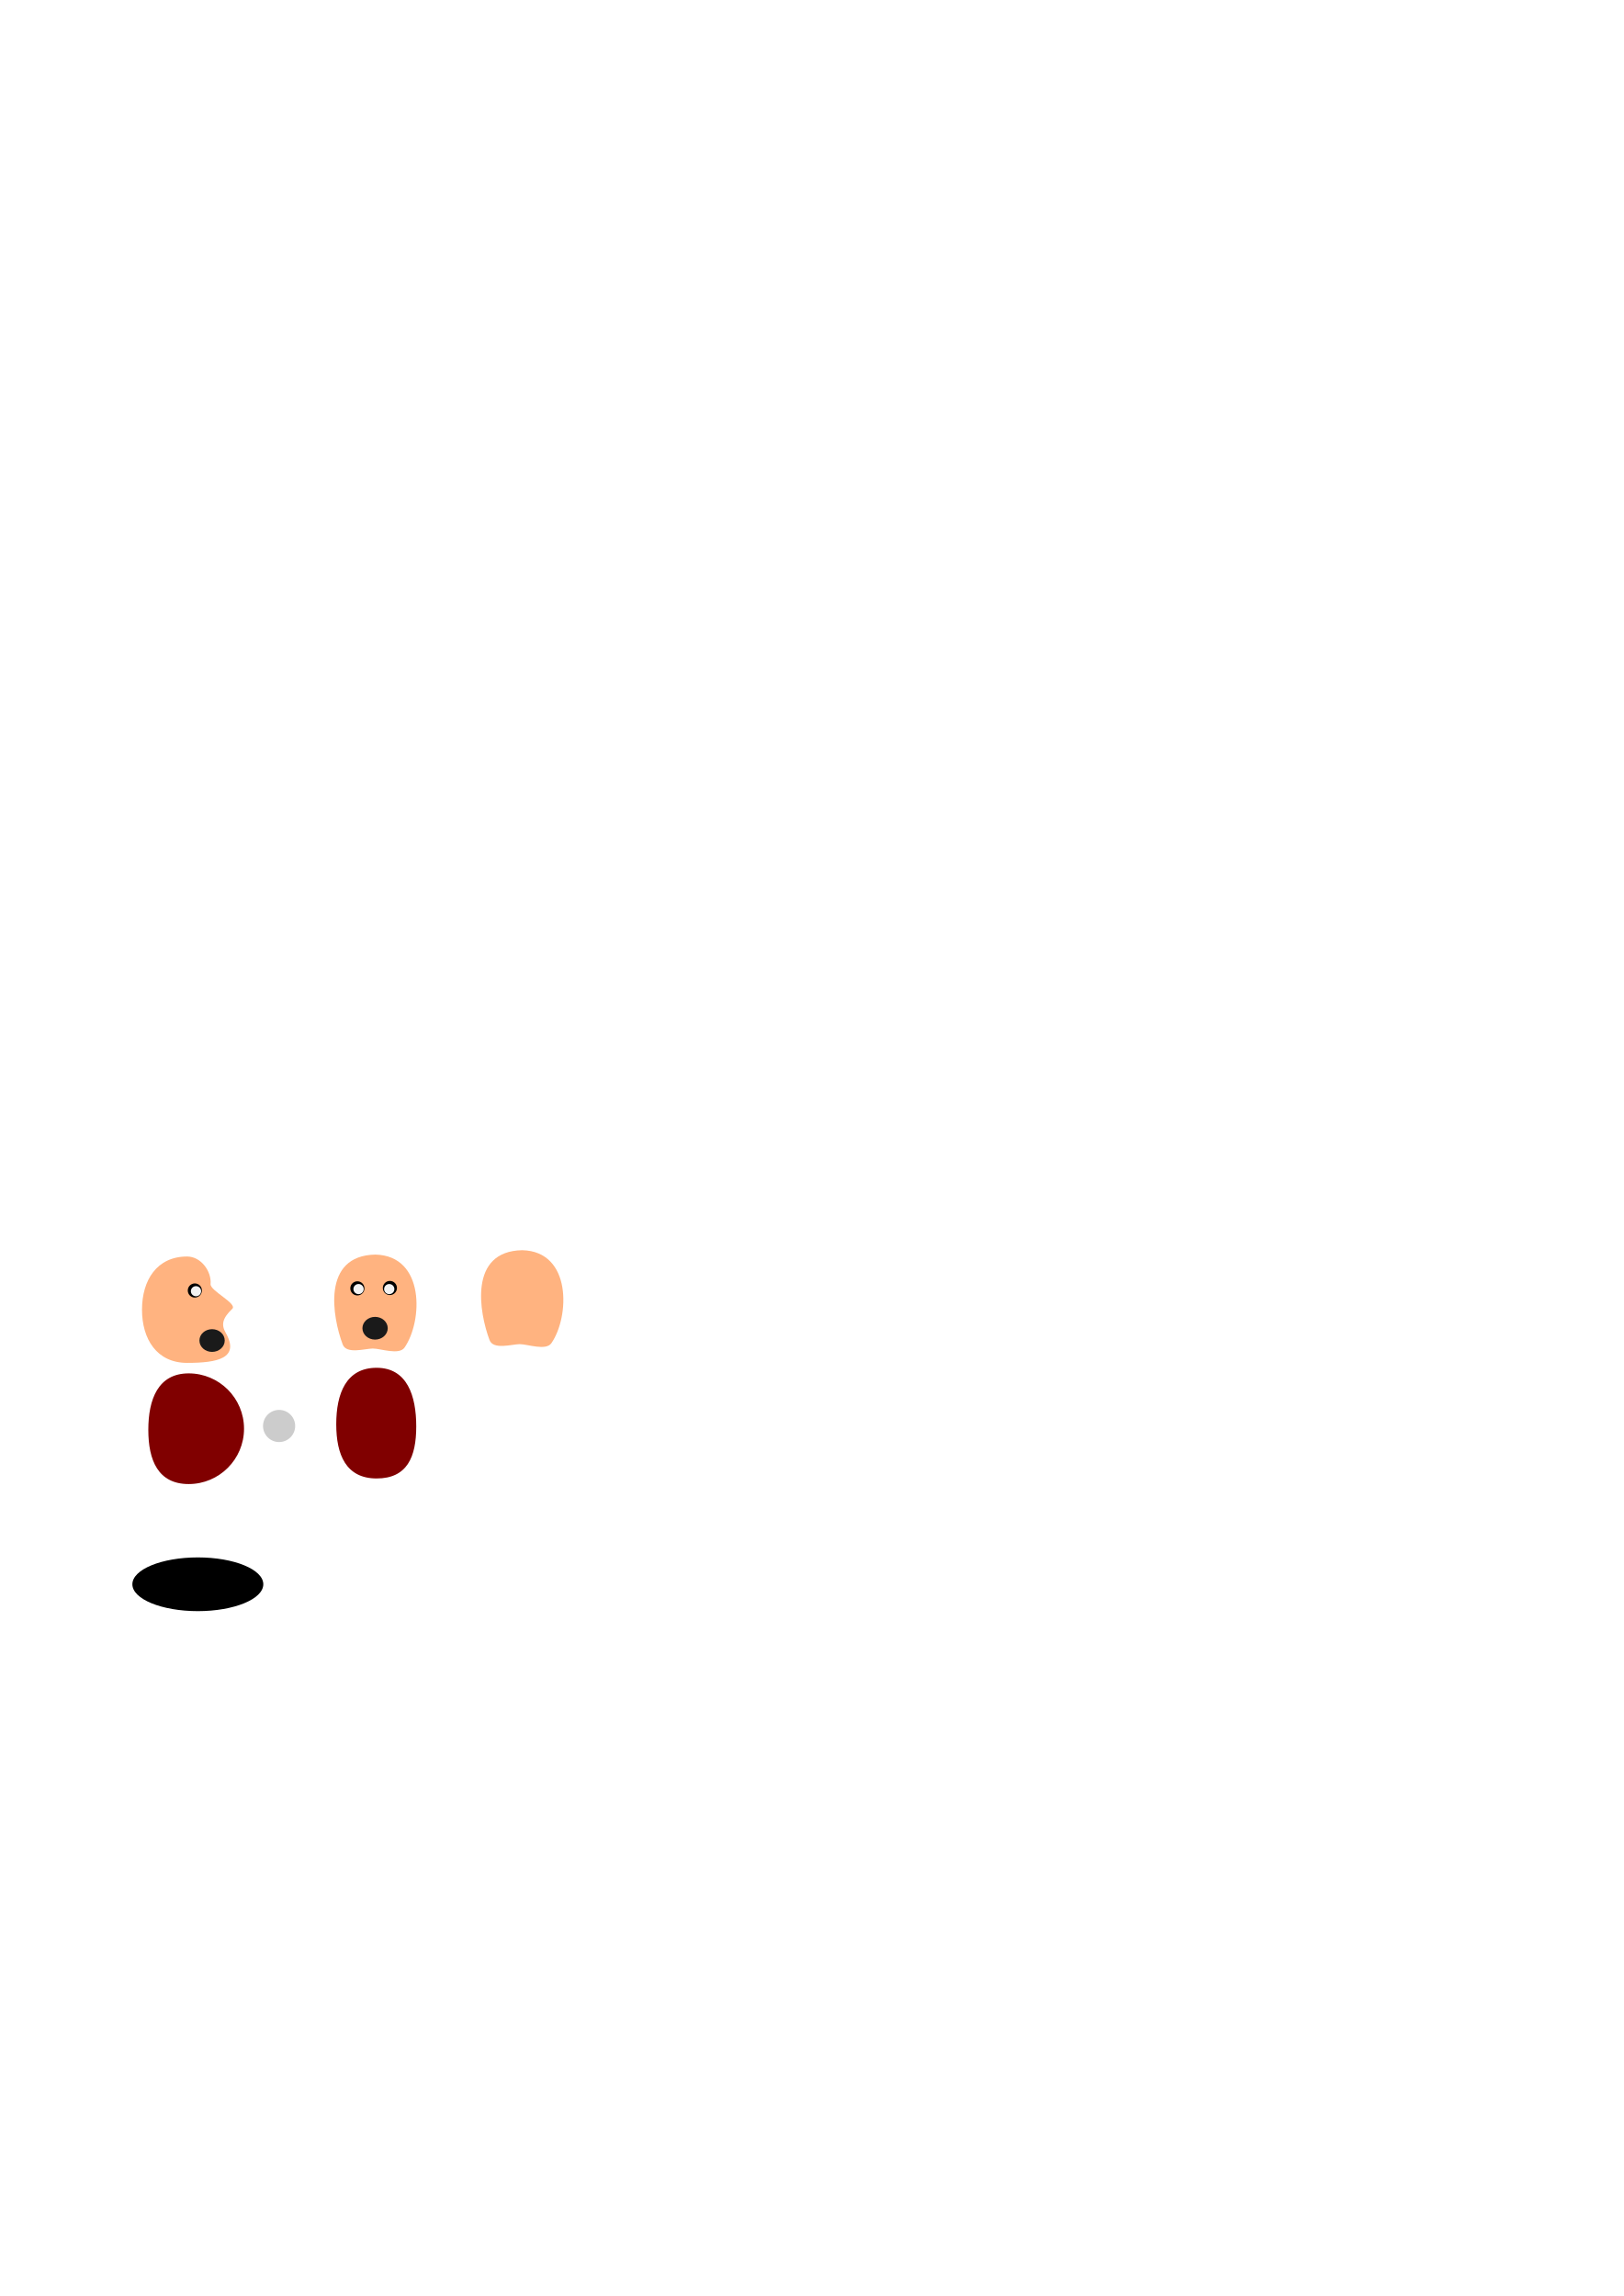
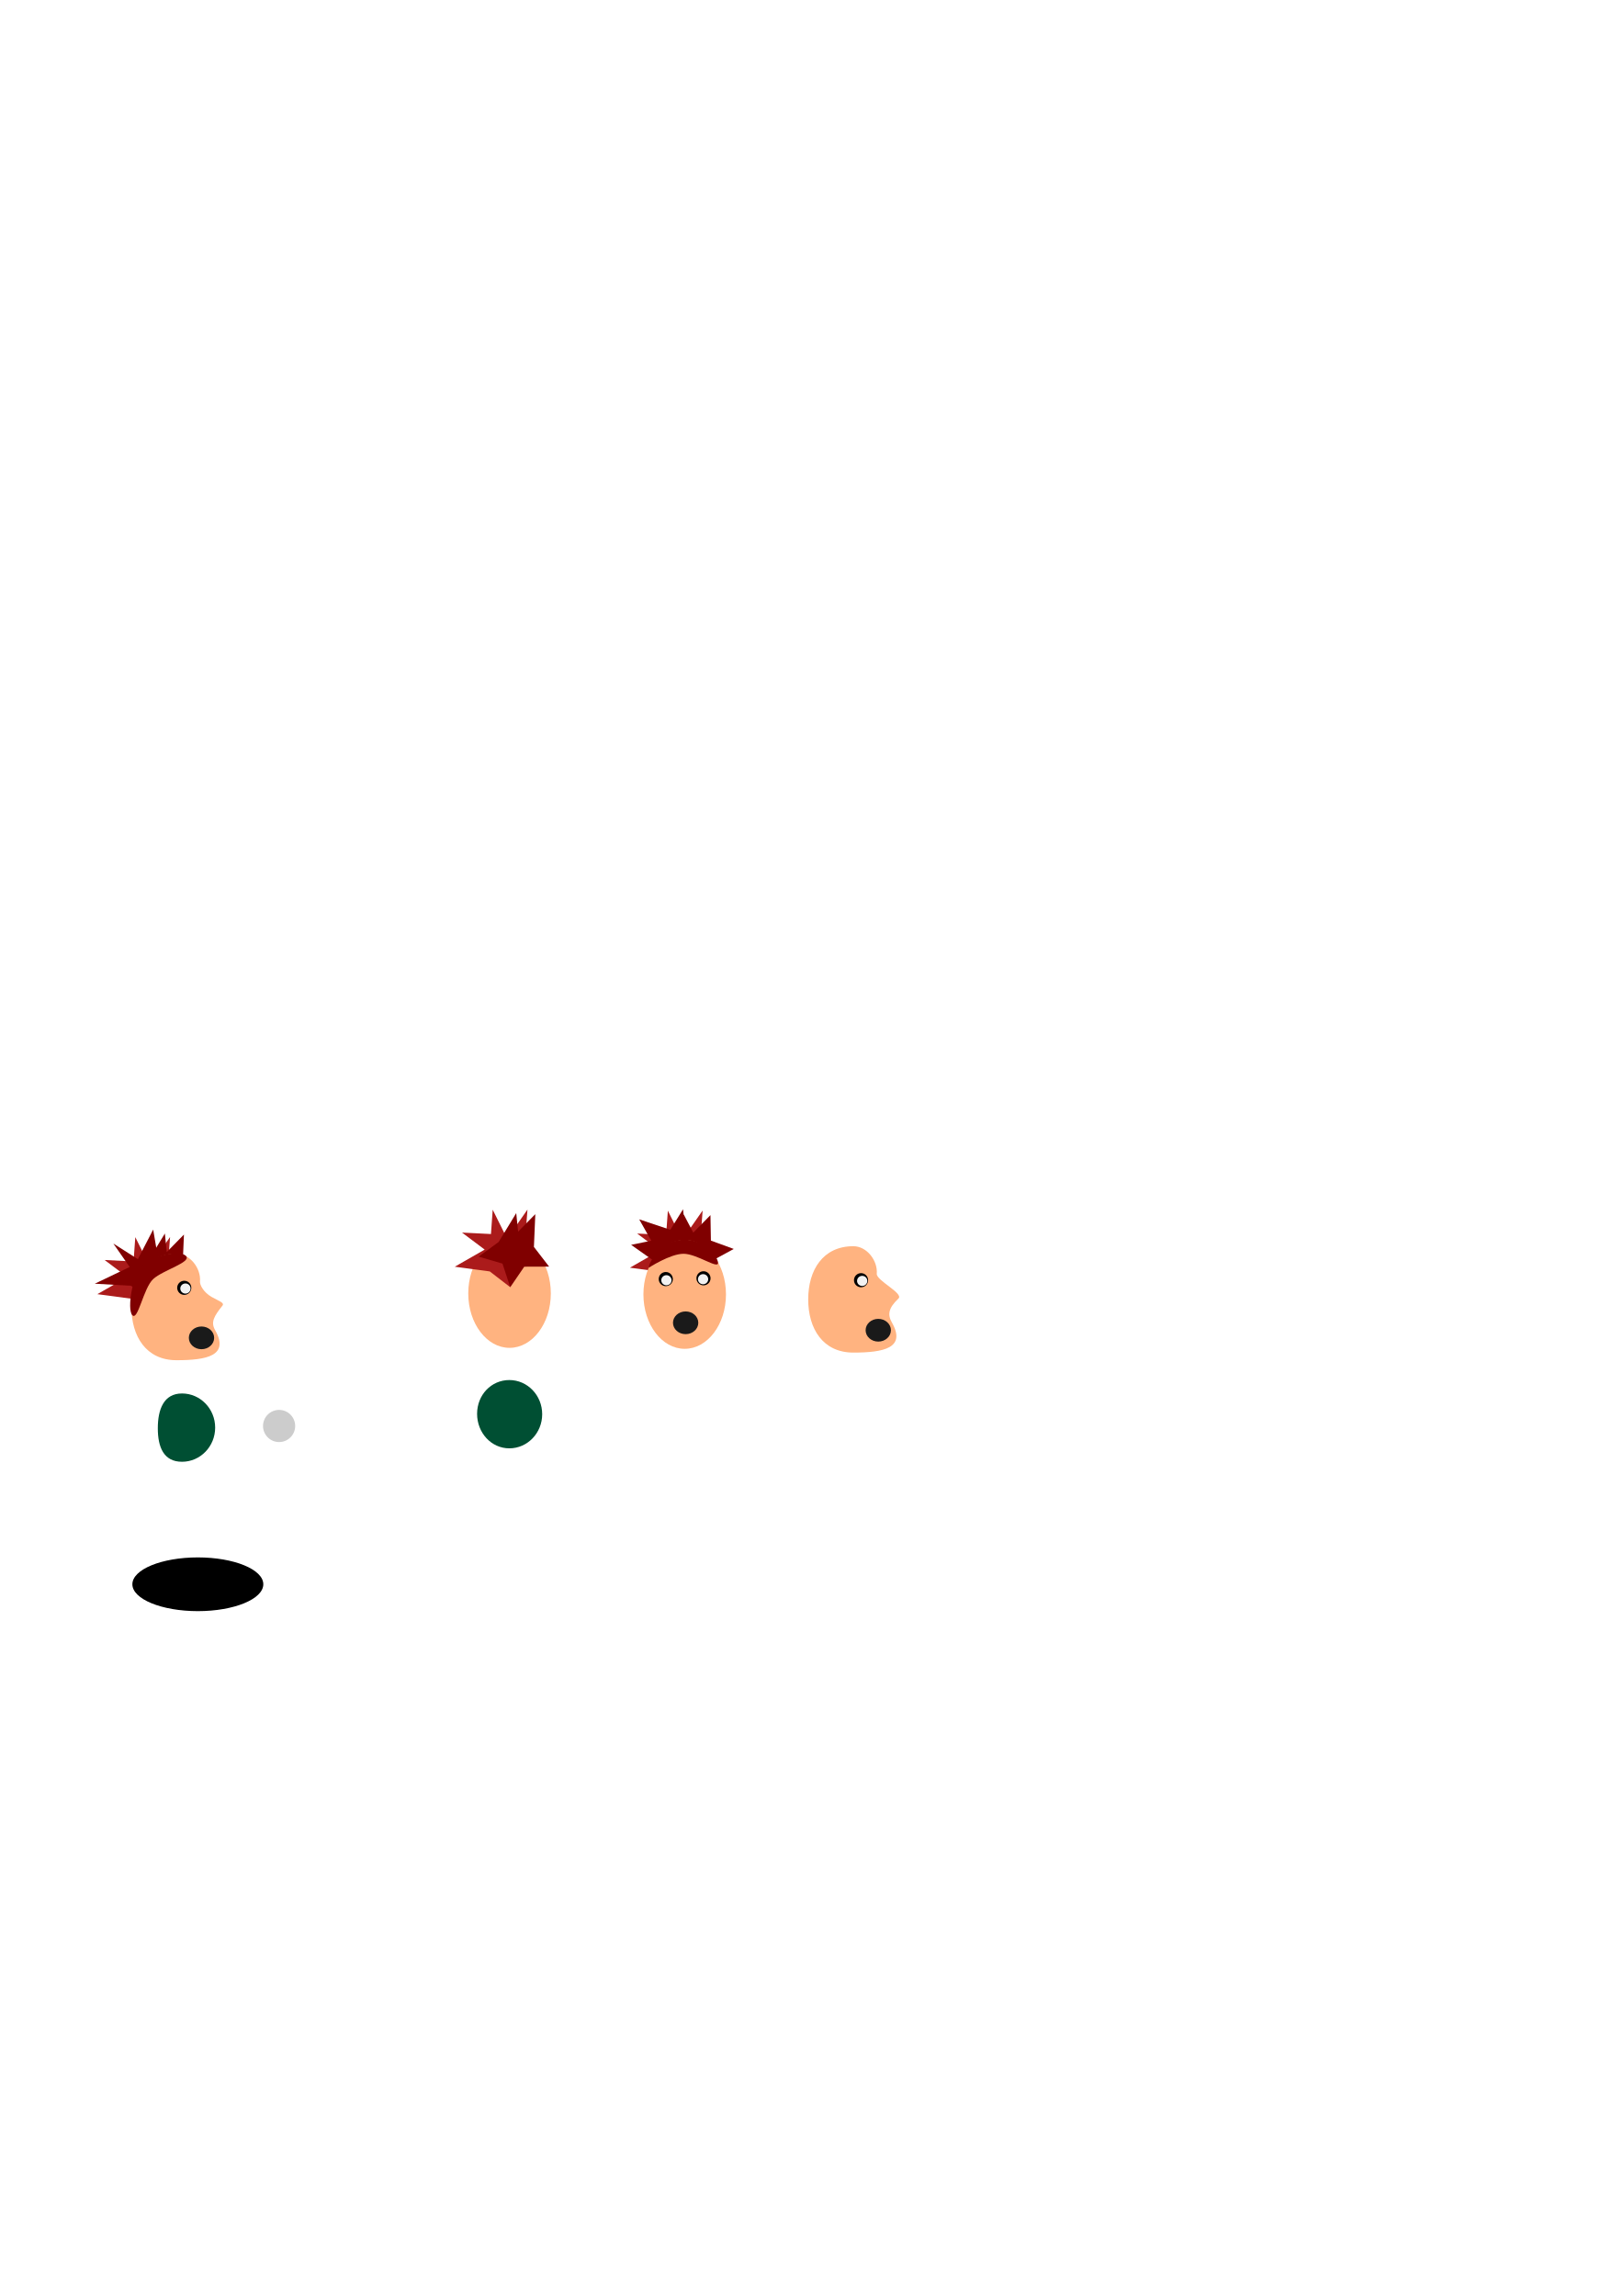
<svg xmlns="http://www.w3.org/2000/svg" width="210mm" height="297mm" viewBox="0 0 210 297" version="1.1" id="svg8">
  <defs id="defs2" />
  <g id="layer1">
    <ellipse style="fill:#000000;fill-opacity:1;fill-rule:nonzero;stroke-width:0;stroke-miterlimit:4;stroke-dasharray:none" id="path3394" cx="25.587" cy="204.934" rx="8.467" ry="3.475" />
-     <path style="fill:#800000;fill-opacity:1;fill-rule:nonzero;stroke-width:0;stroke-miterlimit:4;stroke-dasharray:none" d="m 31.561,184.812 c 3e-6,3.953 -3.205,7.158 -7.158,7.158 -3.953,0 -5.221,-3.063 -5.221,-7.016 2e-6,-3.953 1.268,-7.3 5.221,-7.3 3.953,0 7.158,3.205 7.158,7.158 z" id="path5285" />
+     <path style="fill:#004f33;fill-opacity:1;fill-rule:nonzero;stroke-width:0;stroke-miterlimit:4;stroke-dasharray:none" d="m 27.828,184.67 c 1e-6,2.44 -1.92,4.418 -4.289,4.418 -2.369,0 -3.128,-1.89 -3.128,-4.33 10e-7,-2.44 0.76,-4.505 3.128,-4.505 2.369,0 4.289,1.978 4.289,4.418 z" id="path5285" />
    <circle style="fill:#cccccc;fill-opacity:1;fill-rule:nonzero;stroke-width:0;stroke-miterlimit:4;stroke-dasharray:none" id="path5290" cx="36.097" cy="184.458" r="2.079" />
-     <path style="fill:#ffb380;fill-opacity:1;fill-rule:nonzero;stroke-width:0;stroke-miterlimit:4;stroke-dasharray:none" d="m 29.189,172.404 c 1.881,3.301 -1.067,3.892 -4.99,3.892 -3.923,0 -5.833,-3.08 -5.833,-6.88 0,-3.799 1.909,-6.88 5.833,-6.88 1.794,0 3.178,1.915 3.035,3.567 -0.074,0.864 3.509,2.53 2.807,3.199 -1.286,1.226 -1.445,2.06 -0.852,3.1 z" id="path5280" />
-     <circle style="fill:#000000;fill-opacity:1;fill-rule:nonzero;stroke-width:0;stroke-miterlimit:4;stroke-dasharray:none" id="path5292" cx="25.2" cy="166.932" r="0.914" />
-     <ellipse cy="167.024" cx="25.35" id="circle5294" style="fill:#f2f2f2;fill-opacity:1;fill-rule:nonzero;stroke-width:0;stroke-miterlimit:4;stroke-dasharray:none" rx="0.664" ry="0.655" />
-     <ellipse style="fill:#1a1a1a;fill-opacity:1;fill-rule:nonzero;stroke-width:0;stroke-miterlimit:4;stroke-dasharray:none" id="path5296" cx="27.429" cy="173.405" rx="1.637" ry="1.47" />
-     <path id="path2845" d="m 53.835,184.514 c 0,3.953 -1.173,6.733 -5.126,6.733 -3.953,0 -5.221,-3.063 -5.221,-7.016 2e-6,-3.953 1.268,-7.3 5.221,-7.3 3.953,0 5.126,3.63 5.126,7.583 z" style="fill:#800000;fill-opacity:1;fill-rule:nonzero;stroke-width:0;stroke-miterlimit:4;stroke-dasharray:none" />
-     <g id="g2919" transform="translate(-45.73512,-1.322917)">
-       <path style="fill:#ffb380;fill-opacity:1;fill-rule:nonzero;stroke-width:0;stroke-miterlimit:4;stroke-dasharray:none" d="m 93.956,175.762 c -1.054,0.017 -3.416,0.769 -3.903,-0.534 -1.317,-3.528 -2.758,-11.494 4.233,-11.618 6.441,0.151 6.131,8.626 3.768,12.029 -0.703,1.012 -3.089,0.123 -4.099,0.124 z" id="path2849" />
-       <circle style="fill:#000000;fill-opacity:1;fill-rule:nonzero;stroke-width:0;stroke-miterlimit:4;stroke-dasharray:none" id="circle2867" cx="91.956" cy="167.979" r="0.914" />
-       <ellipse cy="168.071" cx="92.106" id="ellipse2869" style="fill:#f2f2f2;fill-opacity:1;fill-rule:nonzero;stroke-width:0;stroke-miterlimit:4;stroke-dasharray:none" rx="0.664" ry="0.655" />
-       <circle r="0.914" cy="167.931" cx="96.161" id="circle2871" style="fill:#000000;fill-opacity:1;fill-rule:nonzero;stroke-width:0;stroke-miterlimit:4;stroke-dasharray:none" />
-       <ellipse ry="0.655" rx="0.664" style="fill:#f2f2f2;fill-opacity:1;fill-rule:nonzero;stroke-width:0;stroke-miterlimit:4;stroke-dasharray:none" id="ellipse2873" cx="96.077" cy="168.073" />
-       <ellipse style="fill:#1a1a1a;fill-opacity:1;fill-rule:nonzero;stroke-width:0;stroke-miterlimit:4;stroke-dasharray:none" id="ellipse2875" cx="94.246" cy="173.137" rx="1.637" ry="1.47" />
+     <path style="fill:#ffb380;fill-opacity:1;fill-rule:nonzero;stroke-width:0;stroke-miterlimit:4;stroke-dasharray:none" d="m 115.351,171.072 c 1.881,3.301 -1.067,3.892 -4.99,3.892 -3.923,0 -5.833,-3.08 -5.833,-6.88 0,-3.799 1.909,-6.88 5.833,-6.88 1.794,0 3.178,1.915 3.035,3.567 -0.074,0.864 3.509,2.53 2.807,3.199 -1.286,1.226 -1.445,2.06 -0.852,3.1 z" id="path5280" />
+     <circle style="fill:#000000;fill-opacity:1;fill-rule:nonzero;stroke-width:0;stroke-miterlimit:4;stroke-dasharray:none" id="path5292" cx="111.362" cy="165.6" r="0.914" />
+     <ellipse cy="165.692" cx="111.512" id="circle5294" style="fill:#f2f2f2;fill-opacity:1;fill-rule:nonzero;stroke-width:0;stroke-miterlimit:4;stroke-dasharray:none" rx="0.664" ry="0.655" />
+     <ellipse style="fill:#1a1a1a;fill-opacity:1;fill-rule:nonzero;stroke-width:0;stroke-miterlimit:4;stroke-dasharray:none" id="path5296" cx="113.59" cy="172.072" rx="1.637" ry="1.47" />
+     <path style="opacity:1;fill:#ab1b1b;fill-opacity:1;fill-rule:nonzero;stroke-width:0;stroke-miterlimit:4;stroke-dasharray:none" d="m 21.71,163.834 -1.933,2.879 -0.01,3.343 -2.647,-2.042 -4.529,-0.607 3.871,-2.216 2.096,-0.012 -2.096,0.012 -2.932,-2.203 3.744,0.19 0.225,-3.148 1.863,3.751 2.634,-3.767 z" id="path912" />
+     <path style="opacity:1;fill:#800000;fill-opacity:1;fill-rule:nonzero;stroke-width:0;stroke-miterlimit:4;stroke-dasharray:none" d="m 25.574,166.484 -3.213,0.011 -1.812,2.653 -1.004,-3.053 -3.084,-0.904 2.593,-1.898 2.269,-3.732 0.244,2.399 2.223,-2.263 -0.179,4.241 z" id="path915" />
+     <path style="opacity:1;fill:#800000;fill-opacity:1;fill-rule:nonzero;stroke-width:0;stroke-miterlimit:4;stroke-dasharray:none" d="m 21.982,167.251 -2.727,-0.312 -1.127,0.045 -1.222,-0.665 -4.645,-0.265 4.509,-2.161 -2.113,-3.037 3.175,2.024 1.978,-3.829 0.73,4.283 0.03,1.562 z" id="path906" />
+     <path id="path882" d="m 27.82,172.059 c 1.881,3.301 -1.067,3.892 -4.99,3.892 -3.923,0 -5.833,-3.08 -5.833,-6.88 0,-3.799 1.909,-6.88 5.833,-6.88 1.794,0 3.178,1.915 3.035,3.567 -0.037,0.435 0.446,1.408 1.508,2.01 0.934,0.529 1.699,0.747 1.399,1.122 -1.085,1.359 -1.545,2.127 -0.952,3.167 z" style="fill:#ffb380;fill-opacity:1;fill-rule:nonzero;stroke-width:0;stroke-miterlimit:4;stroke-dasharray:none" />
+     <circle r="0.914" cy="166.586" cx="23.831" id="circle884" style="fill:#000000;fill-opacity:1;fill-rule:nonzero;stroke-width:0;stroke-miterlimit:4;stroke-dasharray:none" />
+     <ellipse ry="0.655" rx="0.664" style="fill:#f2f2f2;fill-opacity:1;fill-rule:nonzero;stroke-width:0;stroke-miterlimit:4;stroke-dasharray:none" id="ellipse886" cx="23.982" cy="166.678" />
+     <ellipse ry="1.47" rx="1.637" cy="173.059" cx="26.06" id="ellipse888" style="fill:#1a1a1a;fill-opacity:1;fill-rule:nonzero;stroke-width:0;stroke-miterlimit:4;stroke-dasharray:none" />
+     <path style="opacity:1;fill:#800000;fill-opacity:1;fill-rule:nonzero;stroke-width:0;stroke-miterlimit:4;stroke-dasharray:none" d="m 19.829,165.44 c -1.287,1.163 -1.986,5.493 -2.716,4.685 -0.73,-0.808 0.056,-5.412 1.343,-6.575 1.287,-1.163 4.877,-1.885 5.607,-1.077 0.73,0.808 -2.947,1.804 -4.234,2.967 z" id="path909" />
+     <g id="g976">
+       <ellipse ry="7.04" rx="5.339" cy="167.312" cx="65.901" id="path934" style="opacity:1;fill:#ffb380;fill-opacity:1;fill-rule:nonzero;stroke-width:0;stroke-miterlimit:4;stroke-dasharray:none" />
+       <path id="path936" d="m 67.934,160.285 -1.933,2.879 -0.01,3.343 -2.647,-2.042 -4.529,-0.607 3.871,-2.216 2.096,-0.012 -2.096,0.012 -2.932,-2.203 3.744,0.19 0.225,-3.148 1.863,3.751 2.634,-3.767 z" style="opacity:1;fill:#ab1b1b;fill-opacity:1;fill-rule:nonzero;stroke-width:0;stroke-miterlimit:4;stroke-dasharray:none" />
+       <path id="path938" d="m 71.017,163.843 -3.213,0.011 -1.812,2.653 -1.004,-3.053 -3.084,-0.904 2.593,-1.898 2.269,-3.732 0.244,2.399 2.223,-2.263 -0.179,4.241 z" style="opacity:1;fill:#800000;fill-opacity:1;fill-rule:nonzero;stroke-width:0;stroke-miterlimit:4;stroke-dasharray:none" />
    </g>
-     <path style="fill:#ffb380;fill-opacity:1;fill-rule:nonzero;stroke-width:0;stroke-miterlimit:4;stroke-dasharray:none" d="m 67.214,173.872 c -1.054,0.017 -3.416,0.769 -3.903,-0.534 -1.317,-3.528 -2.758,-11.494 4.233,-11.618 6.441,0.151 6.131,8.626 3.768,12.029 -0.703,1.012 -3.089,0.123 -4.099,0.124 z" id="path2901" />
+     <g id="g989">
+       <path style="opacity:1;fill:#ab1b1b;fill-opacity:1;fill-rule:nonzero;stroke-width:0;stroke-miterlimit:4;stroke-dasharray:none" d="m 90.588,160.41 -1.933,2.879 -0.01,3.343 -2.647,-2.042 -4.529,-0.607 3.871,-2.216 2.096,-0.012 -2.096,0.012 -2.932,-2.203 3.744,0.19 0.225,-3.148 1.863,3.751 2.634,-3.767 z" id="path944" />
+       <path style="opacity:1;fill:#800000;fill-opacity:1;fill-rule:nonzero;stroke-width:0;stroke-miterlimit:4;stroke-dasharray:none" d="m 94.899,161.558 -4.442,2.421 -1.812,2.653 -1.004,-3.053 -3.084,-0.904 2.593,-1.898 1.277,-3.684 1.236,2.352 2.223,-2.263 0.057,3.296 z" id="path946" />
+       <path id="path951" d="m 88.339,156.425 0.466,4.561 2.047,2.477 -3.211,0.118 -1.723,2.712 -1.105,-3.017 -3.186,-2.248 2.602,-0.536 -1.558,-2.763 4.025,1.347 z" style="opacity:1;fill:#800000;fill-opacity:1;fill-rule:nonzero;stroke-width:0;stroke-miterlimit:4;stroke-dasharray:none" />
+       <ellipse style="opacity:1;fill:#ffb380;fill-opacity:1;fill-rule:nonzero;stroke-width:0;stroke-miterlimit:4;stroke-dasharray:none" id="ellipse942" cx="88.555" cy="167.437" rx="5.339" ry="7.04" />
+       <path id="path948" d="m 92.867,163.371 c 4e-6,0.832 -2.729,-1.187 -4.465,-1.187 -1.735,0 -4.506,1.816 -4.506,1.816 4e-6,-0.514 0.811,-1.974 2.056,-2.87 0.77,-0.554 1.881,-0.776 2.544,-0.776 0.771,0 1.908,0.242 2.724,0.795 1.021,0.691 1.646,1.761 1.646,2.223 z" style="opacity:1;fill:#800000;fill-opacity:1;fill-rule:nonzero;stroke-width:0;stroke-miterlimit:4;stroke-dasharray:none" />
+       <g transform="translate(14.56619,-0.2004521)" id="g959">
+         <circle r="0.914" cy="165.555" cx="76.42" id="circle955" style="fill:#000000;fill-opacity:1;fill-rule:nonzero;stroke-width:0;stroke-miterlimit:4;stroke-dasharray:none" />
+         <ellipse ry="0.655" rx="0.664" style="fill:#f2f2f2;fill-opacity:1;fill-rule:nonzero;stroke-width:0;stroke-miterlimit:4;stroke-dasharray:none" id="ellipse953" cx="76.367" cy="165.672" />
+       </g>
+       <circle r="0.914" cy="165.455" cx="86.109" id="circle961" style="fill:#000000;fill-opacity:1;fill-rule:nonzero;stroke-width:0;stroke-miterlimit:4;stroke-dasharray:none" />
+       <ellipse ry="0.655" rx="0.664" style="fill:#f2f2f2;fill-opacity:1;fill-rule:nonzero;stroke-width:0;stroke-miterlimit:4;stroke-dasharray:none" id="ellipse963" cx="86.189" cy="165.606" />
+       <ellipse style="fill:#1a1a1a;fill-opacity:1;fill-rule:nonzero;stroke-width:0;stroke-miterlimit:4;stroke-dasharray:none" id="ellipse969" cx="88.676" cy="171.11" rx="1.637" ry="1.47" />
+     </g>
+     <path id="path971" d="m 70.124,182.933 c 10e-7,2.44 -1.903,4.418 -4.251,4.418 -2.348,0 -4.169,-2.024 -4.169,-4.464 10e-7,-2.44 1.822,-4.371 4.169,-4.371 2.348,0 4.251,1.978 4.251,4.418 z" style="fill:#004f33;fill-opacity:1;fill-rule:nonzero;stroke-width:0;stroke-miterlimit:4;stroke-dasharray:none" />
  </g>
</svg>
